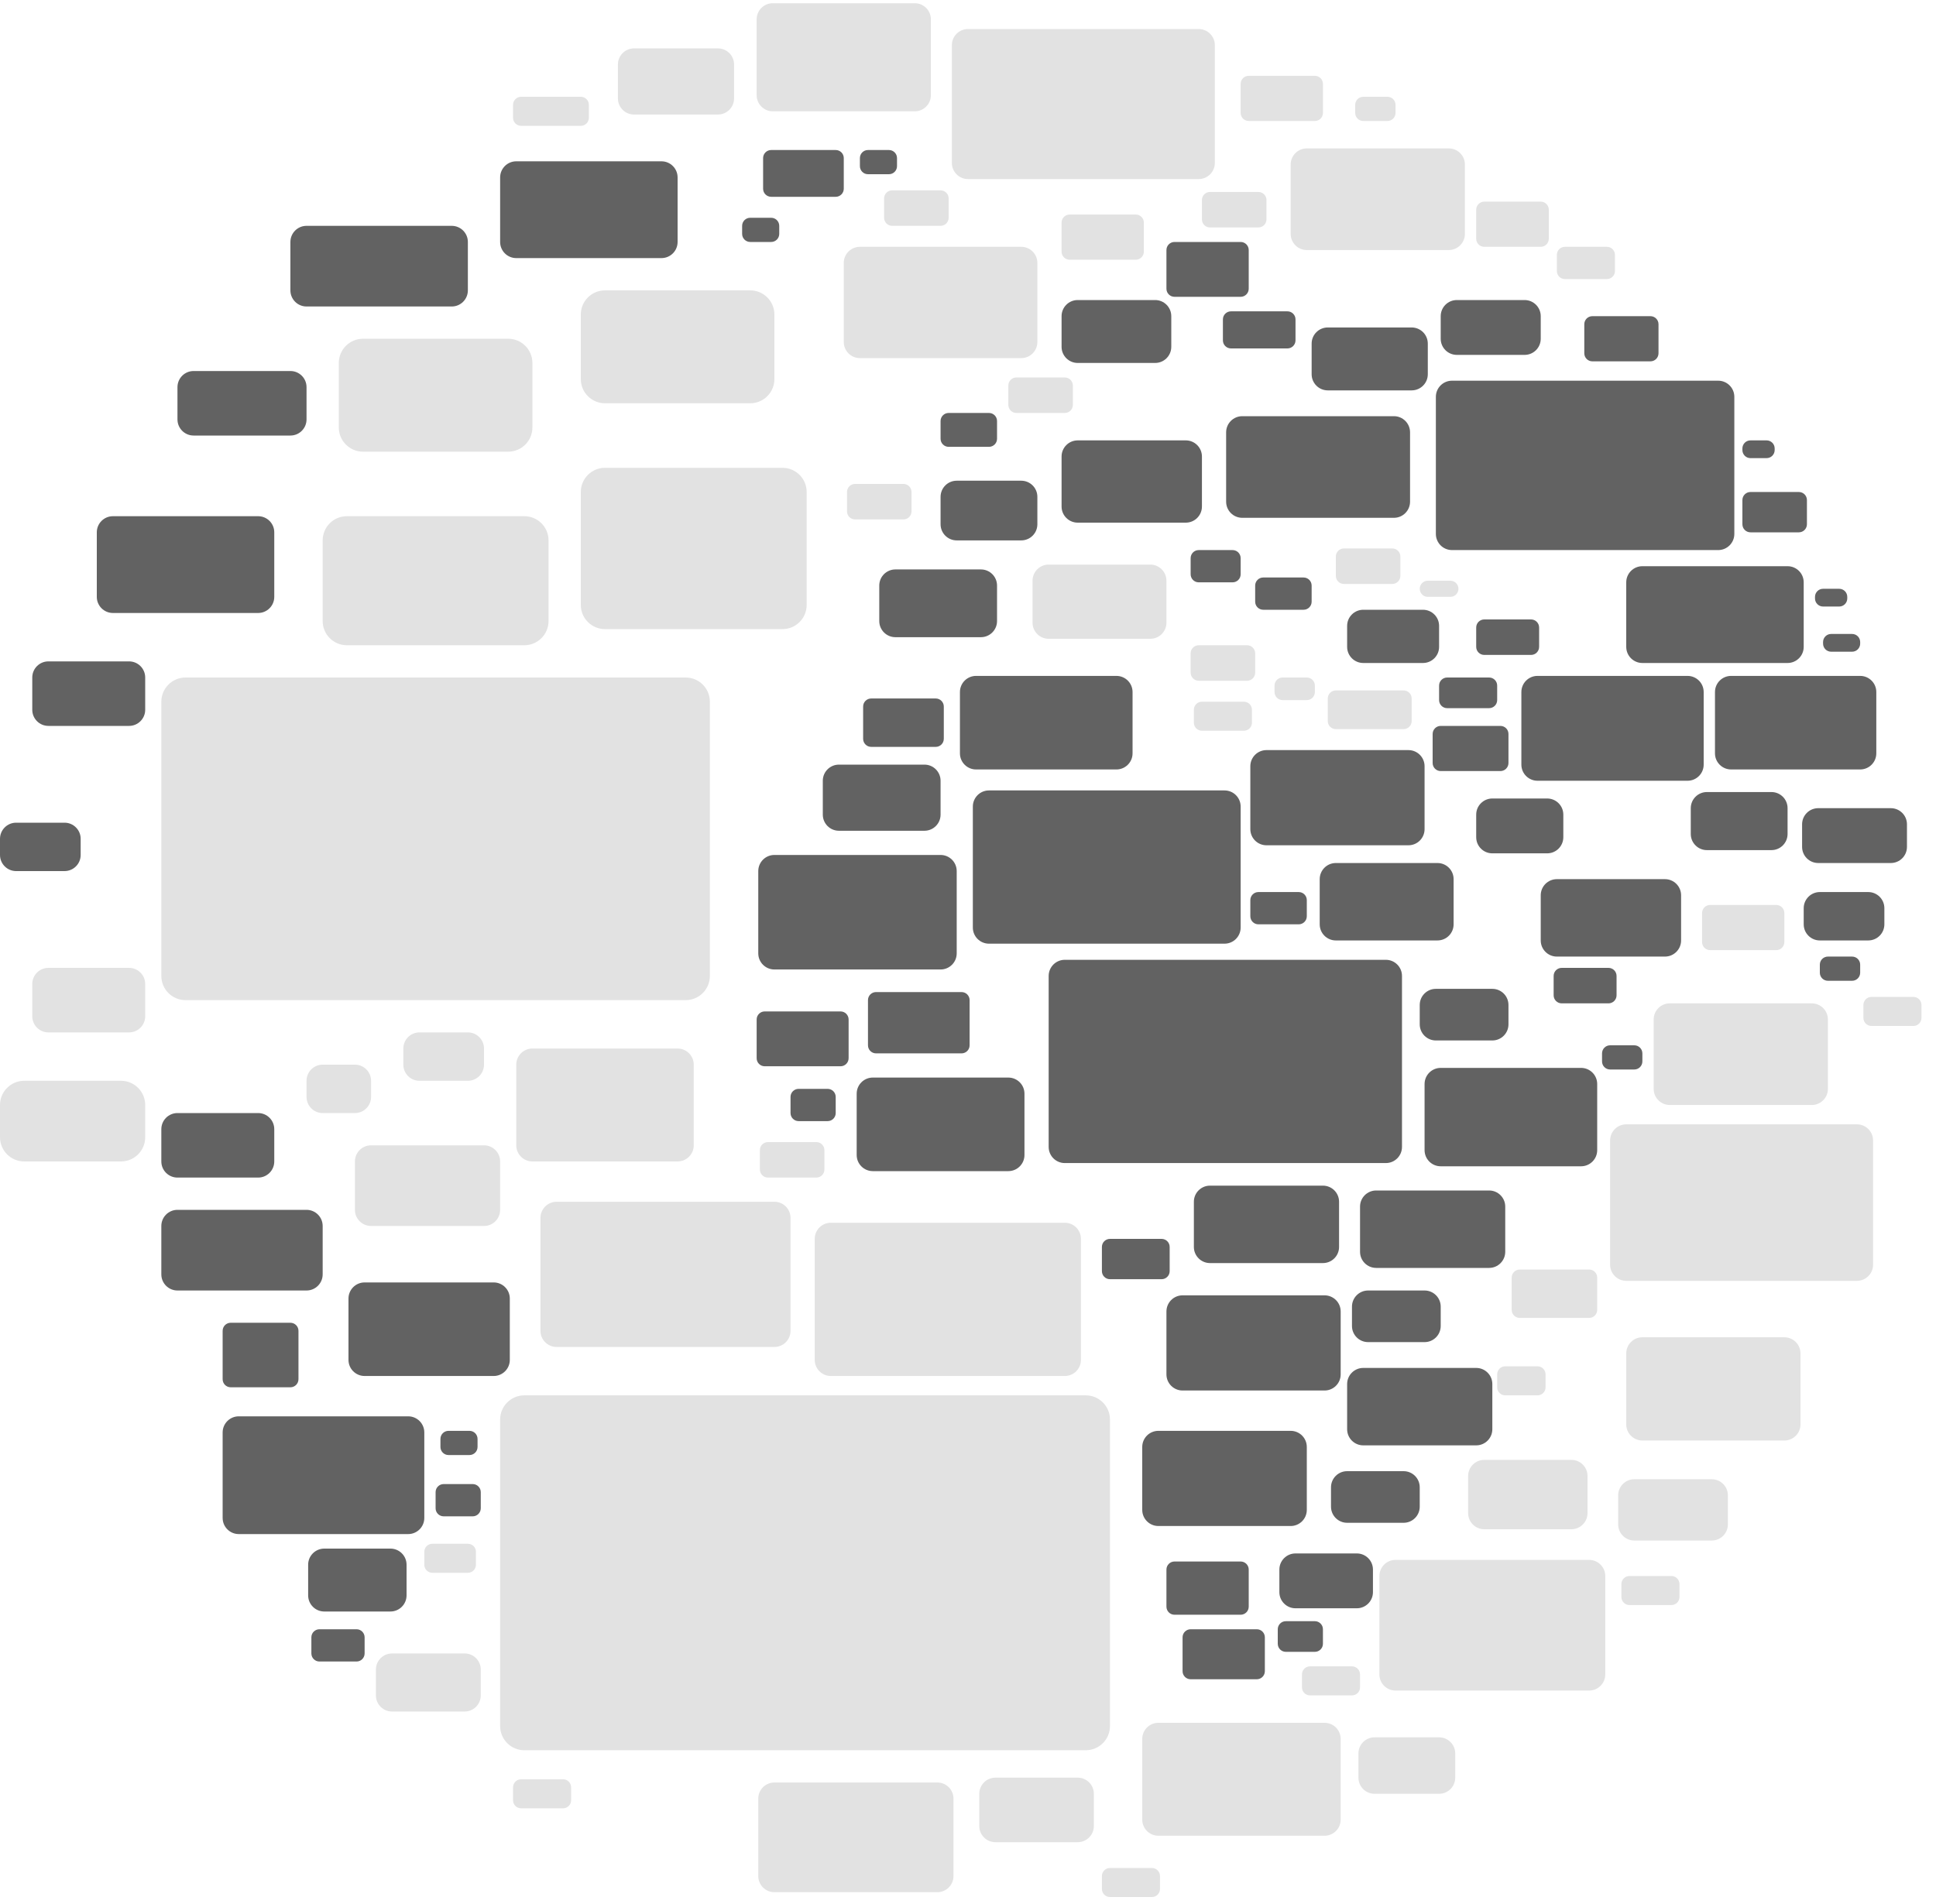
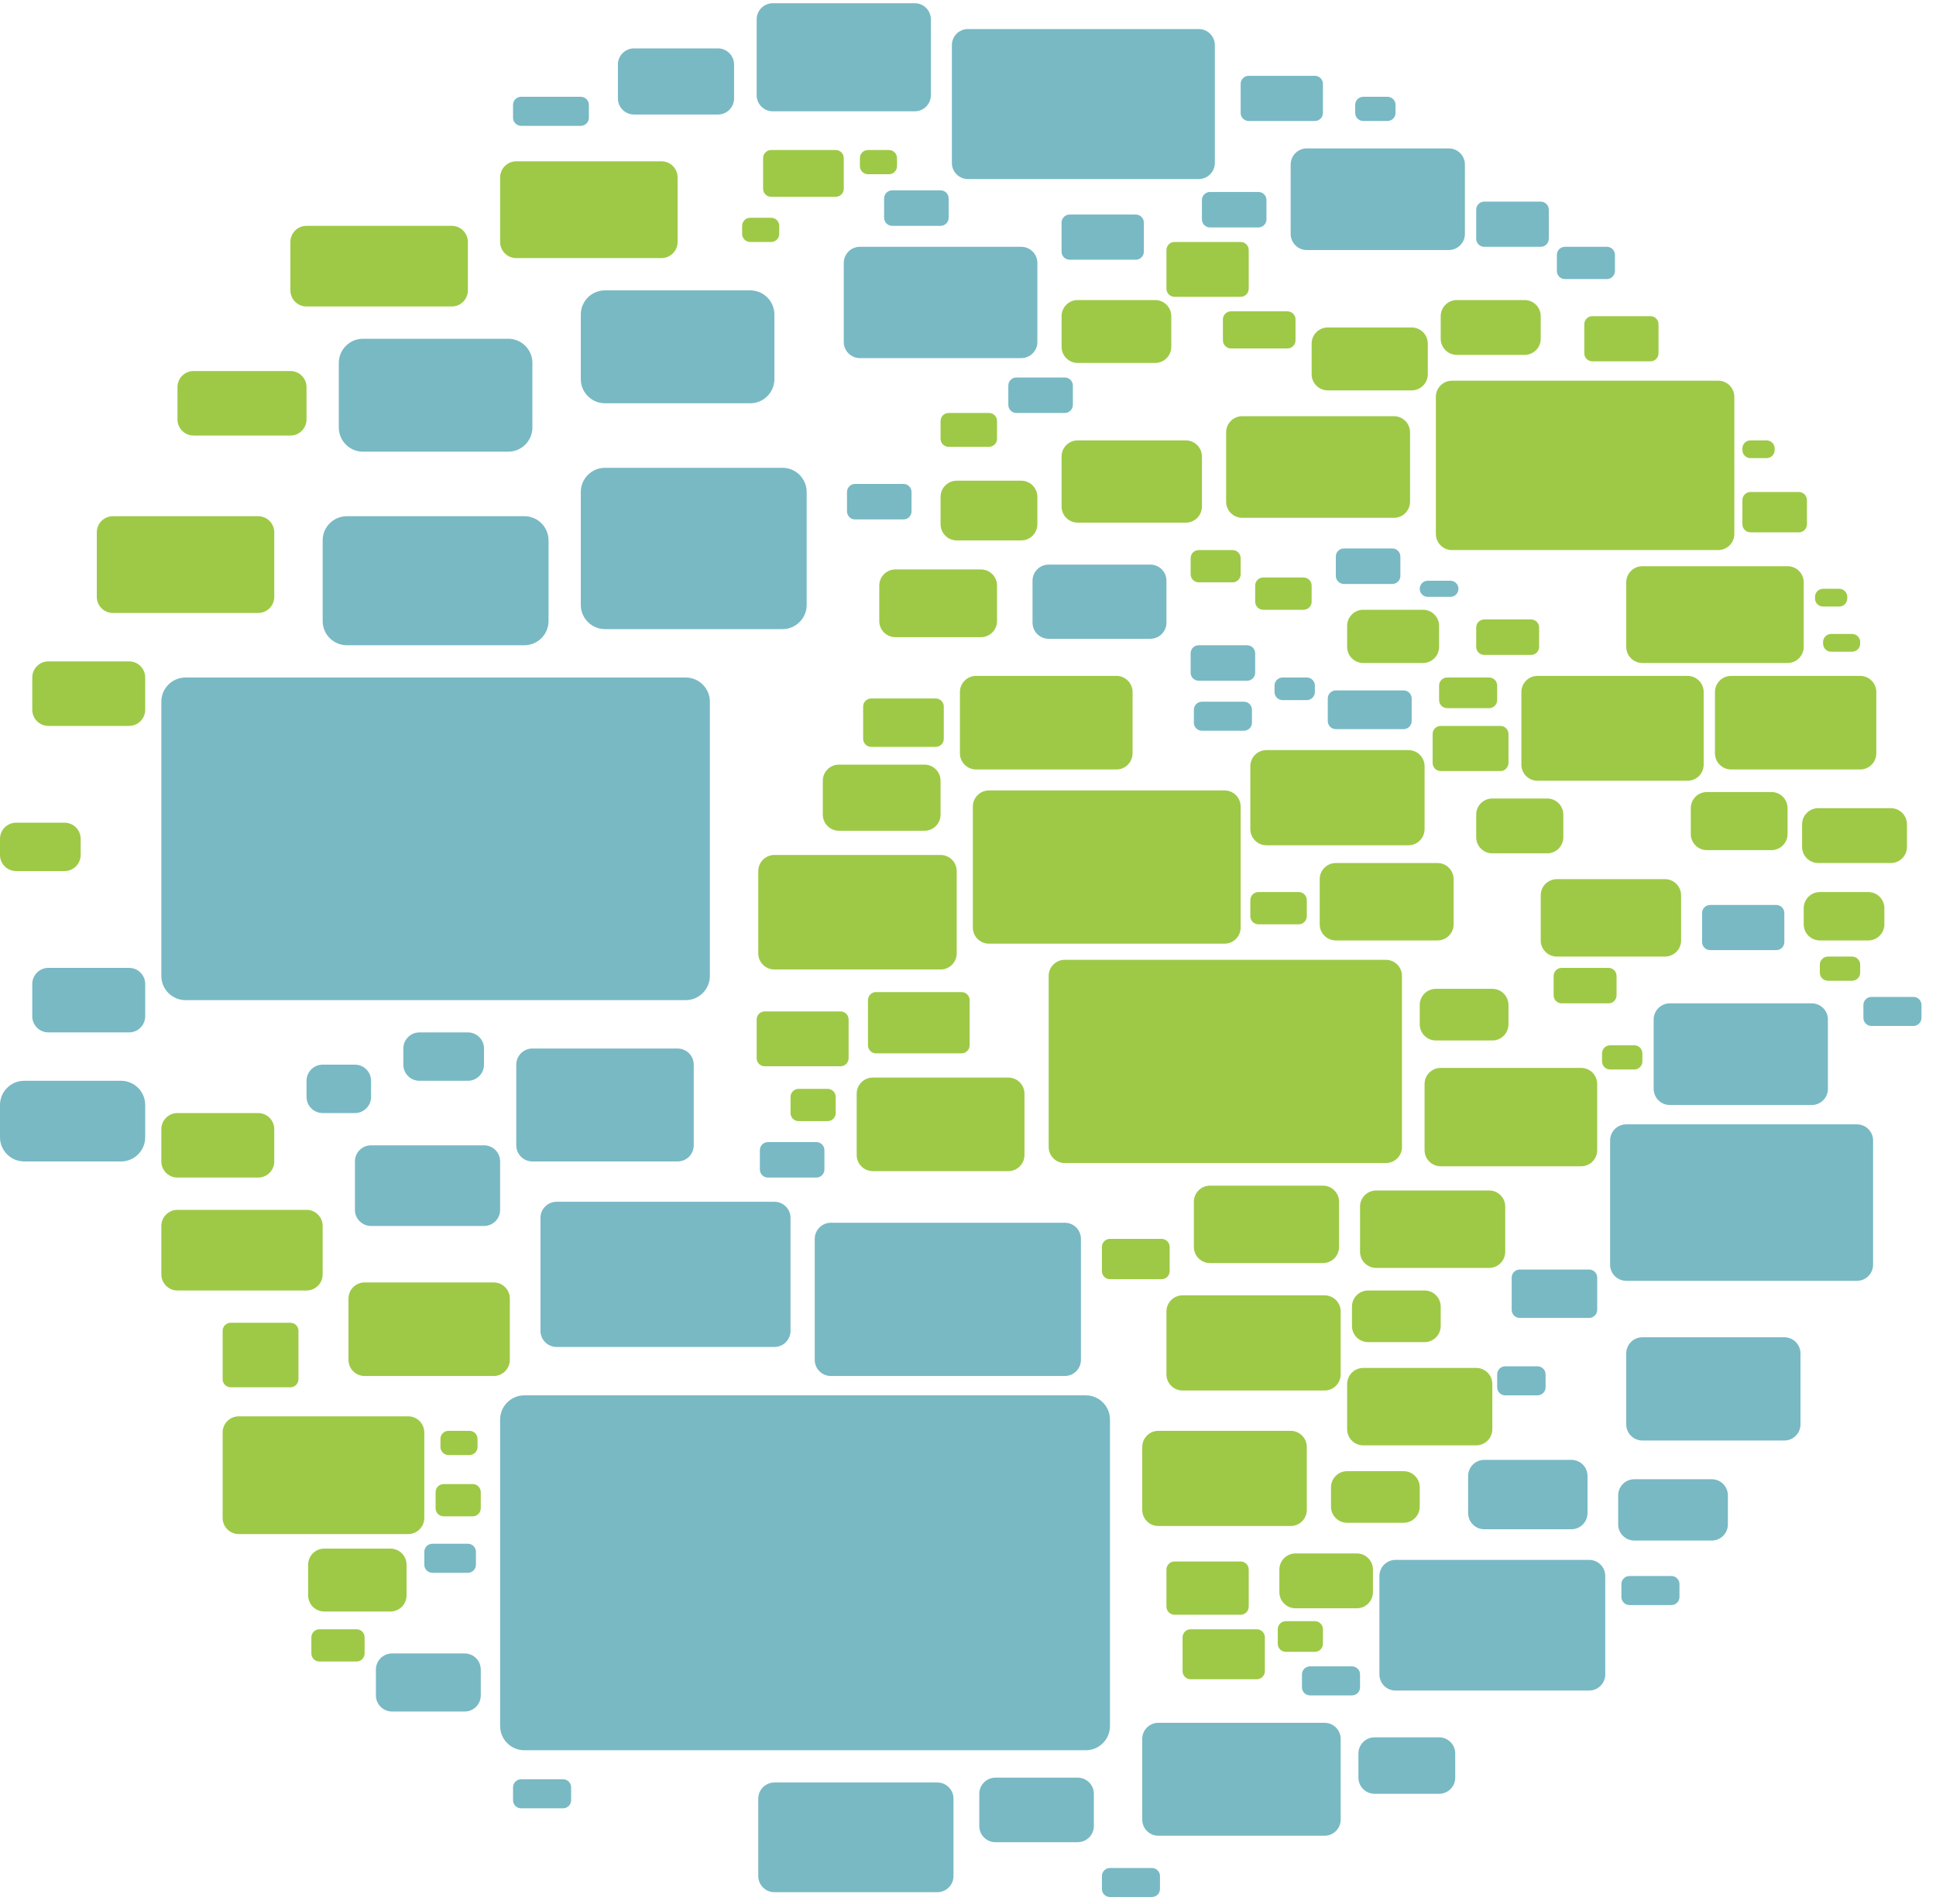
<svg xmlns="http://www.w3.org/2000/svg" width="120" height="118" viewBox="0 0 120 118">
  <g fill="none">
-     <g fill="#E2E2E2">
+     <g fill="#78B9C4">
      <rect width="7" height="4" x="2" y="60" rx="1" />
      <rect width="9" height="5" y="67" rx="1.5" />
      <rect width="34" height="20" x="10" y="42" rx="1.5" />
      <rect width="14" height="8" x="20" y="32" rx="1.5" />
      <rect width="14" height="10" x="36" y="29" rx="1.5" />
      <rect width="12" height="7" x="36" y="18" rx="1.5" />
      <rect width="12" height="7" x="21" y="21" rx="1.5" />
      <rect width="15.5" height="9" x="33.5" y="74.5" rx="1" />
      <rect width="11" height="7" x="32" y="65" rx="1" />
      <rect width="4" height="3" x="19" y="66" rx="1" />
      <rect width="5" height="3" x="25" y="64" rx="1" />
      <rect width="9" height="5" x="22" y="71" rx="1" />
      <rect width="10.8" height="6.7" x="46.9" y=".2" rx="1" />
      <rect width="12.1" height="6.8" x="47" y="110.5" rx="1" />
      <rect width="16.5" height="9.5" x="50.5" y="75.8" rx="1" />
      <rect width="12" height="6.9" x="52.3" y="15.3" rx="1" />
      <rect width="16.3" height="9.3" x="59" y="1.8" rx="1" />
      <rect width="12.3" height="7" x="70.8" y="106.8" rx="1" />
      <rect width="37.8" height="22" x="31" y="86.5" rx="1.5" />
      <rect width="10.8" height="6.3" x="80" y="9.2" rx="1" />
      <rect width="14" height="8.1" x="85.5" y="96.7" rx="1" />
      <rect width="16.3" height="9.7" x="99.8" y="69.7" rx="1" />
      <rect width="10.8" height="6.4" x="100.8" y="82.9" rx="1" />
      <rect width="10.8" height="6.3" x="102.5" y="62.2" rx="1" />
      <rect width="6.5" height="3.6" x="23.3" y="102.5" rx="1" />
      <rect width="7.2" height="4.1" x="38.3" y="3" rx="1" />
      <rect width="7.1" height="4" x="60.7" y="110.2" rx="1" />
      <rect width="8.3" height="4.6" x="64" y="35" rx="1" />
      <rect width="6" height="3.5" x="84.2" y="107.7" rx="1" />
      <rect width="7.4" height="4.3" x="91" y="90.5" rx="1" />
      <rect width="6.8" height="3.8" x="100.3" y="91.7" rx="1" />
      <rect width="3.2" height="1.8" x="26.3" y="95.7" rx=".5" />
      <rect width="4.7" height="1.8" x="31.8" y="6" rx=".5" />
      <rect width="3.6" height="1.8" x="31.8" y="110.3" rx=".5" />
      <rect width="4" height="2.2" x="47.1" y="70.8" rx=".5" />
      <rect width="4" height="2.2" x="52.5" y="30" rx=".5" />
      <rect width="4" height="2.2" x="54.8" y="11.8" rx=".5" />
      <rect width="4" height="2.2" x="62.5" y="23.4" rx=".5" />
      <rect width="5.1" height="2.8" x="65.8" y="13.3" rx=".5" />
      <rect width="3.6" height="1.8" x="68.3" y="115.8" rx=".5" />
      <rect width="4" height="2.2" x="73.8" y="40" rx=".5" />
      <rect width="3.6" height="1.8" x="74" y="43.5" rx=".5" />
      <rect width="4" height="2.2" x="74.5" y="11.9" rx=".5" />
      <rect width="5.1" height="2.8" x="76.9" y="4.7" rx=".5" />
      <rect width="2.5" height="1.4" x="79" y="42" rx=".5" />
      <rect width="3.6" height="1.8" x="80.7" y="103.3" rx=".5" />
      <rect width="5.2" height="2.4" x="82.3" y="42.8" rx=".5" />
      <rect width="4" height="2.2" x="82.8" y="34" rx=".5" />
      <rect width="2.5" height="1.5" x="84" y="6" rx=".5" />
      <rect width="2.4" height="1" x="88" y="36" rx=".5" />
      <rect width="4.5" height="2.8" x="91.5" y="12.5" rx=".5" />
      <rect width="3" height="1.8" x="92.8" y="84.7" rx=".5" />
      <rect width="5.3" height="3" x="93.7" y="78.7" rx=".5" />
      <rect width="3.6" height="2" x="96.5" y="15.3" rx=".5" />
      <rect width="3.6" height="1.8" x="100.5" y="97.7" rx=".5" />
      <rect width="5.1" height="2.8" x="105.5" y="56.1" rx=".5" />
      <rect width="3.6" height="1.8" x="115.5" y="61.8" rx=".5" />
    </g>
-     <g fill="#626262" transform="translate(0 9)">
+     <g fill="#9EC946" transform="translate(0 9)">
      <rect width="7" height="4" x="2" y="32" rx="1" />
      <rect width="11" height="6" x="6" y="23" rx="1" />
      <rect width="5" height="3" y="42" rx="1" />
      <rect width="11" height="6" x="31" y="1" rx="1" />
      <rect width="8" height="4" x="11" y="14" rx="1" />
      <rect width="11" height="5" x="18" y="5" rx="1" />
      <rect width="10" height="5" x="10" y="66" rx="1" />
      <rect width="7" height="4" x="10" y="60" rx="1" />
      <rect width="4.7" height="4" x="13.8" y="73" rx=".5" />
      <rect width="12.5" height="7.3" x="13.8" y="78.8" rx="1" />
      <rect width="6.1" height="3.9" x="19.1" y="87" rx="1" />
      <rect width="10" height="5.8" x="21.6" y="70.5" rx="1" />
      <rect width="2.8" height="2" x="27" y="83" rx=".5" />
      <rect width="2.3" height="1.5" x="27.3" y="79.7" rx=".5" />
      <rect width="3.3" height="2" x="19.3" y="92" rx=".5" />
      <rect width="16.6" height="9.5" x="60.3" y="40" rx="1" />
      <rect width="21.9" height="12.6" x="65" y="50.5" rx="1" />
      <rect width="18.5" height="10.5" x="89" y="14.6" rx="1" />
      <rect width="12.3" height="7.1" x="47" y="44" rx="1" />
      <rect width="10.4" height="5.8" x="53.1" y="57.8" rx="1" />
      <rect width="10.7" height="5.8" x="59.5" y="32.9" rx="1" />
      <rect width="8.7" height="5.1" x="65.8" y="18.3" rx="1" />
      <rect width="10.2" height="5.9" x="70.8" y="79.7" rx="1" />
      <rect width="10.8" height="5.9" x="72.3" y="71.3" rx="1" />
      <rect width="9" height="4.8" x="74" y="64.5" rx="1" />
      <rect width="11.4" height="6.3" x="76" y="16.8" rx="1" />
      <rect width="10.8" height="5.9" x="77.5" y="37.5" rx="1" />
      <rect width="9" height="4.8" x="83.5" y="75.8" rx="1" />
      <rect width="9" height="4.8" x="84.3" y="64.8" rx="1" />
      <rect width="10.7" height="6.1" x="88.3" y="57.2" rx="1" />
      <rect width="11.3" height="6.5" x="94.3" y="32.9" rx="1" />
      <rect width="8.7" height="4.8" x="95.5" y="45.5" rx="1" />
      <rect width="11" height="6" x="100.8" y="26.1" rx="1" />
      <rect width="10" height="5.8" x="106.3" y="32.9" rx="1" />
      <rect width="7.3" height="4.1" x="51" y="38.4" rx="1" />
      <rect width="7.3" height="4.2" x="54.5" y="26.3" rx="1" />
      <rect width="6" height="3.7" x="58.3" y="20.8" rx="1" />
      <rect width="6.8" height="3.9" x="65.8" y="9.6" rx="1" />
      <rect width="5.8" height="3.4" x="79.3" y="87.3" rx="1" />
      <rect width="7.2" height="3.9" x="81.3" y="11.3" rx="1" />
      <rect width="8.3" height="4.8" x="81.8" y="44.5" rx="1" />
      <rect width="5.5" height="3.2" x="82.5" y="82.2" rx="1" />
      <rect width="5.7" height="3.3" x="83.5" y="28.8" rx="1" />
      <rect width="5.5" height="3.2" x="83.8" y="71" rx="1" />
      <rect width="5.5" height="3.2" x="88" y="52.3" rx="1" />
      <rect width="6.2" height="3.4" x="89.3" y="9.6" rx="1" />
      <rect width="5.4" height="3.4" x="91.5" y="40.5" rx="1" />
      <rect width="6" height="3.6" x="104.8" y="40.1" rx="1" />
      <rect width="6.5" height="3.4" x="111.7" y="41.1" rx="1" />
      <rect width="5" height="3" x="111.8" y="46.3" rx="1" />
      <rect width="2.3" height="1.5" x="46" y="4.5" rx=".5" />
      <rect width="5.7" height="3.4" x="46.9" y="53.7" rx=".5" />
      <rect width="5" height="2.9" x="47.3" y=".3" rx=".5" />
      <rect width="2.8" height="2" x="49" y="58.5" rx=".5" />
      <rect width="2.3" height="1.5" x="53.3" y=".3" rx=".5" />
      <rect width="5" height="3" x="53.5" y="34.3" rx=".5" />
      <rect width="6.3" height="3.8" x="53.8" y="52.5" rx=".5" />
      <rect width="3.5" height="2.1" x="58.3" y="16.6" rx=".5" />
      <rect width="4.2" height="2.5" x="68.3" y="67.8" rx=".5" />
      <rect width="5.1" height="3.4" x="72.3" y="6" rx=".5" />
      <rect width="5.1" height="3.3" x="72.3" y="87.8" rx=".5" />
      <rect width="5.1" height="3.1" x="73.3" y="92" rx=".5" />
      <rect width="3.1" height="2" x="73.8" y="25.1" rx=".5" />
      <rect width="4.5" height="2.3" x="75.8" y="10.3" rx=".5" />
      <rect width="3.5" height="2" x="77.5" y="46.3" rx=".5" />
      <rect width="3.5" height="2" x="77.8" y="26.8" rx=".5" />
      <rect width="2.8" height="1.9" x="79.2" y="91.5" rx=".5" />
      <rect width="4.7" height="2.8" x="88.8" y="36" rx=".5" />
      <rect width="3.6" height="1.9" x="89.2" y="33" rx=".5" />
      <rect width="3.9" height="2.2" x="91.5" y="29.4" rx=".5" />
      <rect width="3.9" height="2.2" x="96.3" y="51" rx=".5" />
      <rect width="4.6" height="2.8" x="98.2" y="10.6" rx=".5" />
      <rect width="2.5" height="1.5" x="99.3" y="55.8" rx=".5" />
      <rect width="2" height="1.1" x="108" y="18.3" rx=".5" />
      <rect width="4" height="2.5" x="108" y="21.5" rx=".5" />
      <rect width="2" height="1.1" x="112.5" y="27.5" rx=".5" />
      <rect width="2.5" height="1.5" x="112.8" y="50.3" rx=".5" />
      <rect width="2.3" height="1.1" x="113" y="30.3" rx=".5" />
    </g>
  </g>
</svg>
